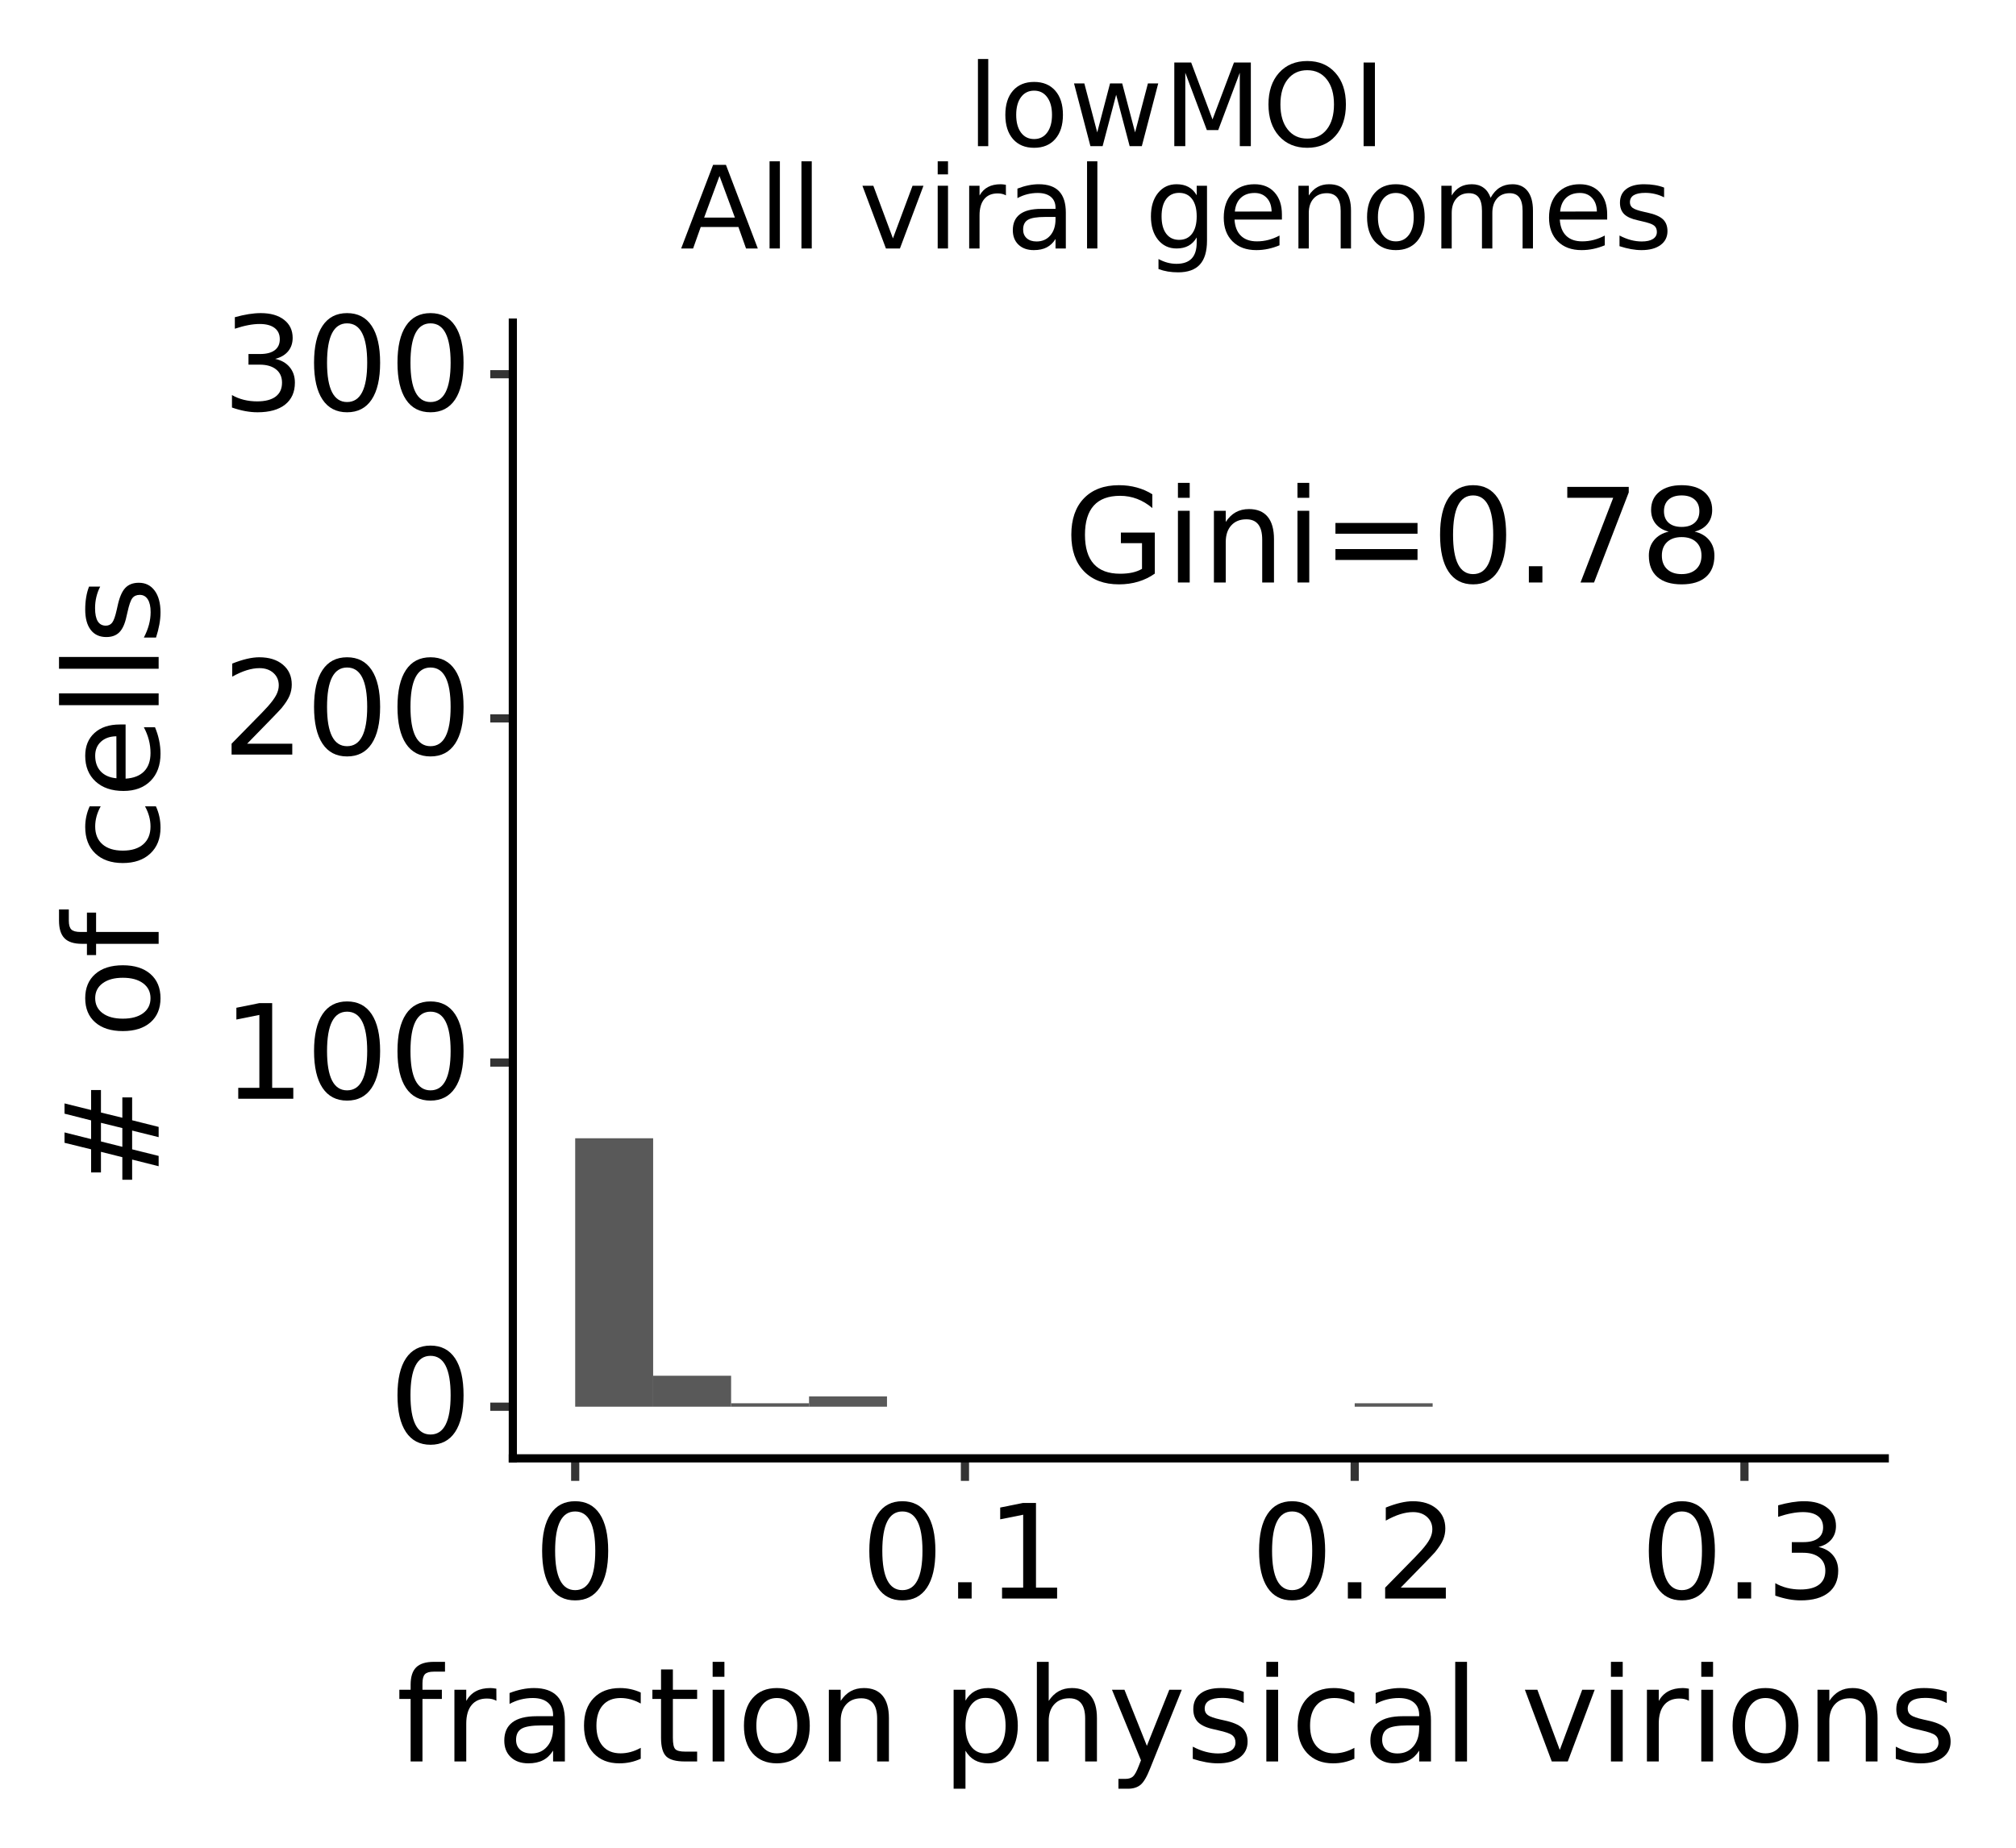
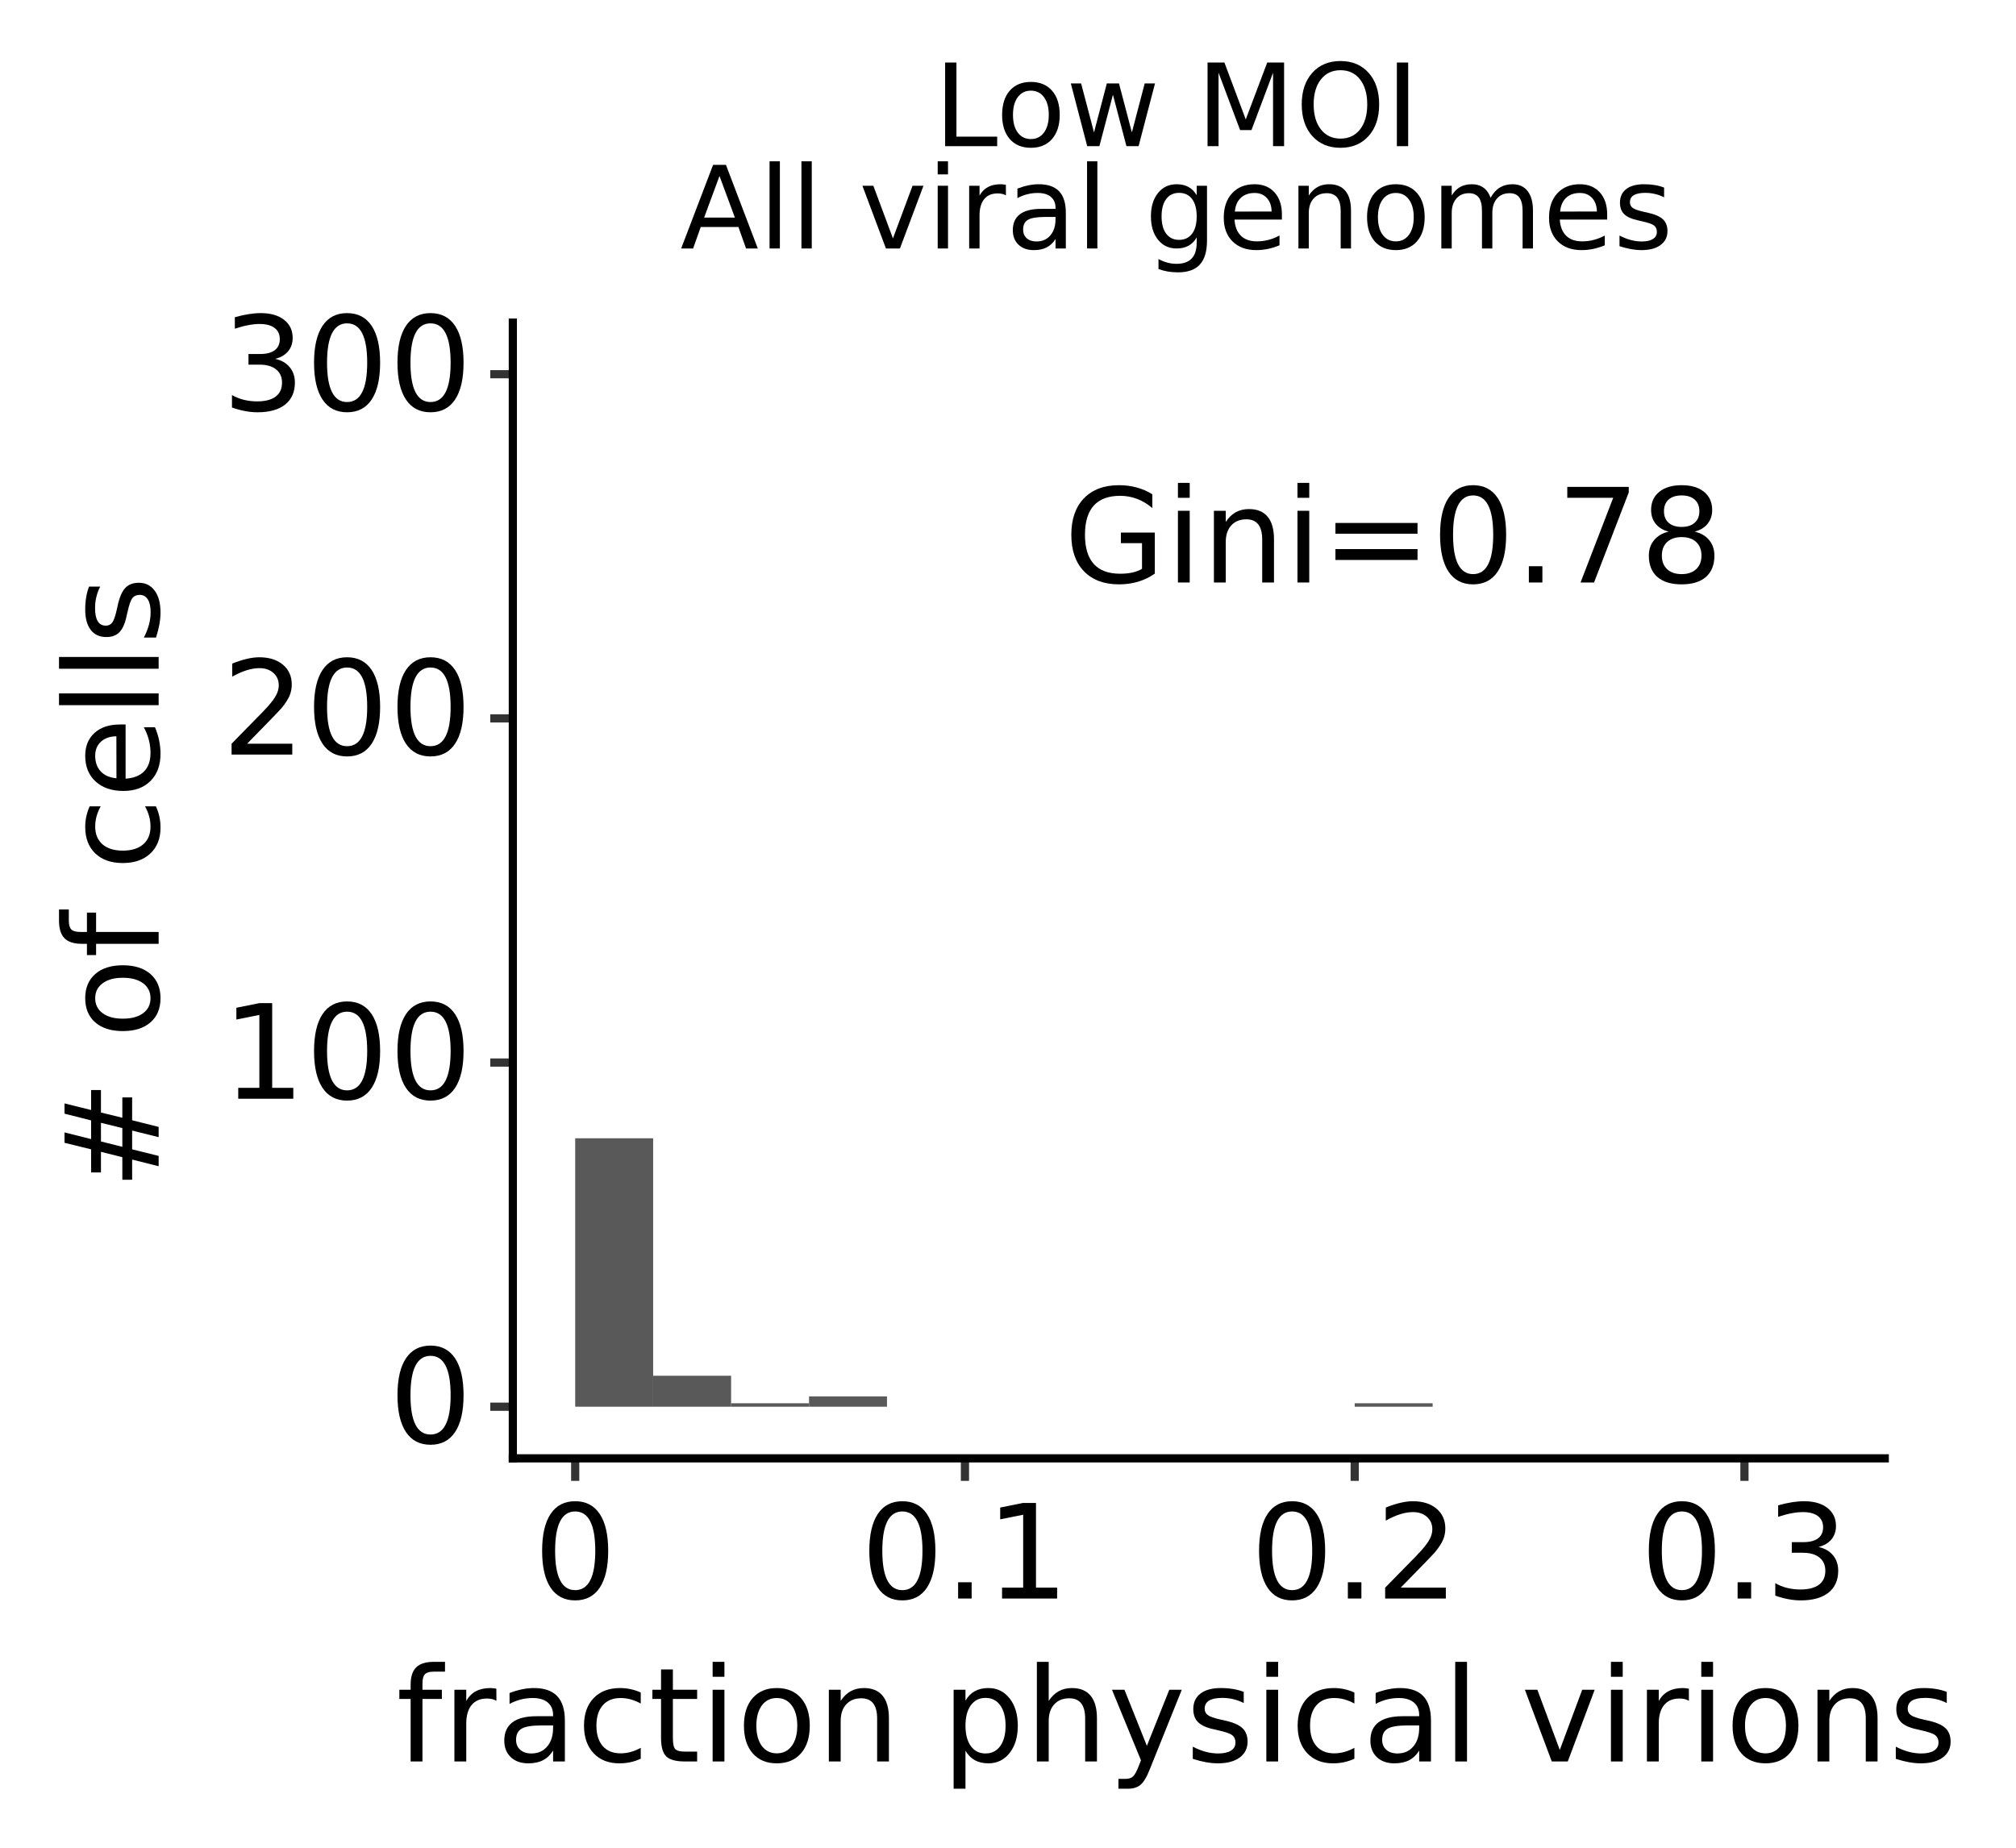
<svg xmlns="http://www.w3.org/2000/svg" xmlns:xlink="http://www.w3.org/1999/xlink" width="245.989pt" height="225.49pt" viewBox="0 0 245.989 225.49" version="1.1">
  <defs>
    <style type="text/css">*{stroke-linejoin: round; stroke-linecap: butt}</style>
  </defs>
  <g id="figure_1">
    <g id="patch_1">
      <path d="M 0 225.49  L 245.989 225.49  L 245.989 0  L 0 0  z " style="fill: #ffffff; stroke: #ffffff; stroke-linejoin: miter" />
    </g>
    <g id="axes_1">
      <g id="patch_2">
        <path d="M 62.575 177.97  L 229.975 177.97  L 229.975 39.37  L 62.575 39.37  z " style="fill: #ffffff" />
      </g>
      <g id="matplotlib.axis_1">
        <g id="xtick_1">
          <g id="line2d_1">
            <path d="M 70.184 177.97  " style="fill: none; stroke: #000000; stroke-width: 1.5" />
            <defs>
-               <path id="m9381274eaf" d="M 0 0  L 0 2.75  " style="stroke: #333333" />
-             </defs>
-             <g>
-               <use xlink:href="#m9381274eaf" x="70.184" y="177.97" style="stroke: #333333" />
+               <path id="ma5003111c4" d="M 0 0  L 0 2.75  " style="stroke: #333333" />
+             </defs>
+             <g>
+               <use xlink:href="#ma5003111c4" x="70.184" y="177.97" style="stroke: #333333" />
            </g>
          </g>
          <g id="text_1">
            <g transform="translate(65.09409 195.0779)scale(0.16 -0.16)">
              <defs>
                <path id="DejaVuSans-30" d="M 2034 4250  Q 1547 4250 1301 3770  Q 1056 3291 1056 2328  Q 1056 1369 1301 889  Q 1547 409 2034 409  Q 2525 409 2770 889  Q 3016 1369 3016 2328  Q 3016 3291 2770 3770  Q 2525 4250 2034 4250  z M 2034 4750  Q 2819 4750 3233 4129  Q 3647 3509 3647 2328  Q 3647 1150 3233 529  Q 2819 -91 2034 -91  Q 1250 -91 836 529  Q 422 1150 422 2328  Q 422 3509 836 4129  Q 1250 4750 2034 4750  z " transform="scale(0.015625)" />
              </defs>
              <use xlink:href="#DejaVuSans-30" />
            </g>
          </g>
        </g>
        <g id="xtick_2">
          <g id="line2d_2">
            <path d="M 117.741 177.97  " style="fill: none; stroke: #000000; stroke-width: 1.5" />
            <g>
-               <use xlink:href="#m9381274eaf" x="117.741" y="177.97" style="stroke: #333333" />
+               <use xlink:href="#ma5003111c4" x="117.741" y="177.97" style="stroke: #333333" />
            </g>
          </g>
          <g id="text_2">
            <g transform="translate(105.0184 195.0779)scale(0.16 -0.16)">
              <defs>
                <path id="DejaVuSans-2e" d="M 684 794  L 1344 794  L 1344 0  L 684 0  L 684 794  z " transform="scale(0.015625)" />
                <path id="DejaVuSans-31" d="M 794 531  L 1825 531  L 1825 4091  L 703 3866  L 703 4441  L 1819 4666  L 2450 4666  L 2450 531  L 3481 531  L 3481 0  L 794 0  L 794 531  z " transform="scale(0.015625)" />
              </defs>
              <use xlink:href="#DejaVuSans-30" />
              <use xlink:href="#DejaVuSans-2e" x="63.623" />
              <use xlink:href="#DejaVuSans-31" x="95.41" />
            </g>
          </g>
        </g>
        <g id="xtick_3">
          <g id="line2d_3">
            <path d="M 165.298 177.97  " style="fill: none; stroke: #000000; stroke-width: 1.5" />
            <g>
-               <use xlink:href="#m9381274eaf" x="165.298" y="177.97" style="stroke: #333333" />
+               <use xlink:href="#ma5003111c4" x="165.298" y="177.97" style="stroke: #333333" />
            </g>
          </g>
          <g id="text_3">
            <g transform="translate(152.5752 195.0779)scale(0.16 -0.16)">
              <defs>
                <path id="DejaVuSans-32" d="M 1228 531  L 3431 531  L 3431 0  L 469 0  L 469 531  Q 828 903 1448 1529  Q 2069 2156 2228 2338  Q 2531 2678 2651 2914  Q 2772 3150 2772 3378  Q 2772 3750 2511 3984  Q 2250 4219 1831 4219  Q 1534 4219 1204 4116  Q 875 4013 500 3803  L 500 4441  Q 881 4594 1212 4672  Q 1544 4750 1819 4750  Q 2544 4750 2975 4387  Q 3406 4025 3406 3419  Q 3406 3131 3298 2873  Q 3191 2616 2906 2266  Q 2828 2175 2409 1742  Q 1991 1309 1228 531  z " transform="scale(0.015625)" />
              </defs>
              <use xlink:href="#DejaVuSans-30" />
              <use xlink:href="#DejaVuSans-2e" x="63.623" />
              <use xlink:href="#DejaVuSans-32" x="95.41" />
            </g>
          </g>
        </g>
        <g id="xtick_4">
          <g id="line2d_4">
            <path d="M 212.855 177.97  " style="fill: none; stroke: #000000; stroke-width: 1.5" />
            <g>
-               <use xlink:href="#m9381274eaf" x="212.855" y="177.97" style="stroke: #333333" />
+               <use xlink:href="#ma5003111c4" x="212.855" y="177.97" style="stroke: #333333" />
            </g>
          </g>
          <g id="text_4">
            <g transform="translate(200.132 195.0779)scale(0.16 -0.16)">
              <defs>
                <path id="DejaVuSans-33" d="M 2597 2516  Q 3050 2419 3304 2112  Q 3559 1806 3559 1356  Q 3559 666 3084 287  Q 2609 -91 1734 -91  Q 1441 -91 1130 -33  Q 819 25 488 141  L 488 750  Q 750 597 1062 519  Q 1375 441 1716 441  Q 2309 441 2620 675  Q 2931 909 2931 1356  Q 2931 1769 2642 2001  Q 2353 2234 1838 2234  L 1294 2234  L 1294 2753  L 1863 2753  Q 2328 2753 2575 2939  Q 2822 3125 2822 3475  Q 2822 3834 2567 4026  Q 2313 4219 1838 4219  Q 1578 4219 1281 4162  Q 984 4106 628 3988  L 628 4550  Q 988 4650 1302 4700  Q 1616 4750 1894 4750  Q 2613 4750 3031 4423  Q 3450 4097 3450 3541  Q 3450 3153 3228 2886  Q 3006 2619 2597 2516  z " transform="scale(0.015625)" />
              </defs>
              <use xlink:href="#DejaVuSans-30" />
              <use xlink:href="#DejaVuSans-2e" x="63.623" />
              <use xlink:href="#DejaVuSans-33" x="95.41" />
            </g>
          </g>
        </g>
        <g id="xtick_5" />
        <g id="xtick_6" />
        <g id="xtick_7" />
        <g id="text_5">
          <g transform="translate(48.36125 214.9629)scale(0.16 -0.16)">
            <defs>
              <path id="DejaVuSans-66" d="M 2375 4863  L 2375 4384  L 1825 4384  Q 1516 4384 1395 4259  Q 1275 4134 1275 3809  L 1275 3500  L 2222 3500  L 2222 3053  L 1275 3053  L 1275 0  L 697 0  L 697 3053  L 147 3053  L 147 3500  L 697 3500  L 697 3744  Q 697 4328 969 4595  Q 1241 4863 1831 4863  L 2375 4863  z " transform="scale(0.015625)" />
              <path id="DejaVuSans-72" d="M 2631 2963  Q 2534 3019 2420 3045  Q 2306 3072 2169 3072  Q 1681 3072 1420 2755  Q 1159 2438 1159 1844  L 1159 0  L 581 0  L 581 3500  L 1159 3500  L 1159 2956  Q 1341 3275 1631 3429  Q 1922 3584 2338 3584  Q 2397 3584 2469 3576  Q 2541 3569 2628 3553  L 2631 2963  z " transform="scale(0.015625)" />
              <path id="DejaVuSans-61" d="M 2194 1759  Q 1497 1759 1228 1600  Q 959 1441 959 1056  Q 959 750 1161 570  Q 1363 391 1709 391  Q 2188 391 2477 730  Q 2766 1069 2766 1631  L 2766 1759  L 2194 1759  z M 3341 1997  L 3341 0  L 2766 0  L 2766 531  Q 2569 213 2275 61  Q 1981 -91 1556 -91  Q 1019 -91 701 211  Q 384 513 384 1019  Q 384 1609 779 1909  Q 1175 2209 1959 2209  L 2766 2209  L 2766 2266  Q 2766 2663 2505 2880  Q 2244 3097 1772 3097  Q 1472 3097 1187 3025  Q 903 2953 641 2809  L 641 3341  Q 956 3463 1253 3523  Q 1550 3584 1831 3584  Q 2591 3584 2966 3190  Q 3341 2797 3341 1997  z " transform="scale(0.015625)" />
              <path id="DejaVuSans-63" d="M 3122 3366  L 3122 2828  Q 2878 2963 2633 3030  Q 2388 3097 2138 3097  Q 1578 3097 1268 2742  Q 959 2388 959 1747  Q 959 1106 1268 751  Q 1578 397 2138 397  Q 2388 397 2633 464  Q 2878 531 3122 666  L 3122 134  Q 2881 22 2623 -34  Q 2366 -91 2075 -91  Q 1284 -91 818 406  Q 353 903 353 1747  Q 353 2603 823 3093  Q 1294 3584 2113 3584  Q 2378 3584 2631 3529  Q 2884 3475 3122 3366  z " transform="scale(0.015625)" />
              <path id="DejaVuSans-74" d="M 1172 4494  L 1172 3500  L 2356 3500  L 2356 3053  L 1172 3053  L 1172 1153  Q 1172 725 1289 603  Q 1406 481 1766 481  L 2356 481  L 2356 0  L 1766 0  Q 1100 0 847 248  Q 594 497 594 1153  L 594 3053  L 172 3053  L 172 3500  L 594 3500  L 594 4494  L 1172 4494  z " transform="scale(0.015625)" />
              <path id="DejaVuSans-69" d="M 603 3500  L 1178 3500  L 1178 0  L 603 0  L 603 3500  z M 603 4863  L 1178 4863  L 1178 4134  L 603 4134  L 603 4863  z " transform="scale(0.015625)" />
              <path id="DejaVuSans-6f" d="M 1959 3097  Q 1497 3097 1228 2736  Q 959 2375 959 1747  Q 959 1119 1226 758  Q 1494 397 1959 397  Q 2419 397 2687 759  Q 2956 1122 2956 1747  Q 2956 2369 2687 2733  Q 2419 3097 1959 3097  z M 1959 3584  Q 2709 3584 3137 3096  Q 3566 2609 3566 1747  Q 3566 888 3137 398  Q 2709 -91 1959 -91  Q 1206 -91 779 398  Q 353 888 353 1747  Q 353 2609 779 3096  Q 1206 3584 1959 3584  z " transform="scale(0.015625)" />
              <path id="DejaVuSans-6e" d="M 3513 2113  L 3513 0  L 2938 0  L 2938 2094  Q 2938 2591 2744 2837  Q 2550 3084 2163 3084  Q 1697 3084 1428 2787  Q 1159 2491 1159 1978  L 1159 0  L 581 0  L 581 3500  L 1159 3500  L 1159 2956  Q 1366 3272 1645 3428  Q 1925 3584 2291 3584  Q 2894 3584 3203 3211  Q 3513 2838 3513 2113  z " transform="scale(0.015625)" />
              <path id="DejaVuSans-20" transform="scale(0.015625)" />
              <path id="DejaVuSans-70" d="M 1159 525  L 1159 -1331  L 581 -1331  L 581 3500  L 1159 3500  L 1159 2969  Q 1341 3281 1617 3432  Q 1894 3584 2278 3584  Q 2916 3584 3314 3078  Q 3713 2572 3713 1747  Q 3713 922 3314 415  Q 2916 -91 2278 -91  Q 1894 -91 1617 61  Q 1341 213 1159 525  z M 3116 1747  Q 3116 2381 2855 2742  Q 2594 3103 2138 3103  Q 1681 3103 1420 2742  Q 1159 2381 1159 1747  Q 1159 1113 1420 752  Q 1681 391 2138 391  Q 2594 391 2855 752  Q 3116 1113 3116 1747  z " transform="scale(0.015625)" />
              <path id="DejaVuSans-68" d="M 3513 2113  L 3513 0  L 2938 0  L 2938 2094  Q 2938 2591 2744 2837  Q 2550 3084 2163 3084  Q 1697 3084 1428 2787  Q 1159 2491 1159 1978  L 1159 0  L 581 0  L 581 4863  L 1159 4863  L 1159 2956  Q 1366 3272 1645 3428  Q 1925 3584 2291 3584  Q 2894 3584 3203 3211  Q 3513 2838 3513 2113  z " transform="scale(0.015625)" />
              <path id="DejaVuSans-79" d="M 2059 -325  Q 1816 -950 1584 -1140  Q 1353 -1331 966 -1331  L 506 -1331  L 506 -850  L 844 -850  Q 1081 -850 1212 -737  Q 1344 -625 1503 -206  L 1606 56  L 191 3500  L 800 3500  L 1894 763  L 2988 3500  L 3597 3500  L 2059 -325  z " transform="scale(0.015625)" />
              <path id="DejaVuSans-73" d="M 2834 3397  L 2834 2853  Q 2591 2978 2328 3040  Q 2066 3103 1784 3103  Q 1356 3103 1142 2972  Q 928 2841 928 2578  Q 928 2378 1081 2264  Q 1234 2150 1697 2047  L 1894 2003  Q 2506 1872 2764 1633  Q 3022 1394 3022 966  Q 3022 478 2636 193  Q 2250 -91 1575 -91  Q 1294 -91 989 -36  Q 684 19 347 128  L 347 722  Q 666 556 975 473  Q 1284 391 1588 391  Q 1994 391 2212 530  Q 2431 669 2431 922  Q 2431 1156 2273 1281  Q 2116 1406 1581 1522  L 1381 1569  Q 847 1681 609 1914  Q 372 2147 372 2553  Q 372 3047 722 3315  Q 1072 3584 1716 3584  Q 2034 3584 2315 3537  Q 2597 3491 2834 3397  z " transform="scale(0.015625)" />
              <path id="DejaVuSans-6c" d="M 603 4863  L 1178 4863  L 1178 0  L 603 0  L 603 4863  z " transform="scale(0.015625)" />
              <path id="DejaVuSans-76" d="M 191 3500  L 800 3500  L 1894 563  L 2988 3500  L 3597 3500  L 2284 0  L 1503 0  L 191 3500  z " transform="scale(0.015625)" />
            </defs>
            <use xlink:href="#DejaVuSans-66" />
            <use xlink:href="#DejaVuSans-72" x="35.205" />
            <use xlink:href="#DejaVuSans-61" x="76.318" />
            <use xlink:href="#DejaVuSans-63" x="137.598" />
            <use xlink:href="#DejaVuSans-74" x="192.578" />
            <use xlink:href="#DejaVuSans-69" x="231.787" />
            <use xlink:href="#DejaVuSans-6f" x="259.57" />
            <use xlink:href="#DejaVuSans-6e" x="320.752" />
            <use xlink:href="#DejaVuSans-20" x="384.131" />
            <use xlink:href="#DejaVuSans-70" x="415.918" />
            <use xlink:href="#DejaVuSans-68" x="479.395" />
            <use xlink:href="#DejaVuSans-79" x="542.773" />
            <use xlink:href="#DejaVuSans-73" x="601.953" />
            <use xlink:href="#DejaVuSans-69" x="654.053" />
            <use xlink:href="#DejaVuSans-63" x="681.836" />
            <use xlink:href="#DejaVuSans-61" x="736.816" />
            <use xlink:href="#DejaVuSans-6c" x="798.096" />
            <use xlink:href="#DejaVuSans-20" x="825.879" />
            <use xlink:href="#DejaVuSans-76" x="857.666" />
            <use xlink:href="#DejaVuSans-69" x="916.846" />
            <use xlink:href="#DejaVuSans-72" x="944.629" />
            <use xlink:href="#DejaVuSans-69" x="985.742" />
            <use xlink:href="#DejaVuSans-6f" x="1013.525" />
            <use xlink:href="#DejaVuSans-6e" x="1074.707" />
            <use xlink:href="#DejaVuSans-73" x="1138.086" />
          </g>
        </g>
      </g>
      <g id="matplotlib.axis_2">
        <g id="ytick_1">
          <g id="line2d_5">
            <path d="M 62.575 171.67  " style="fill: none; stroke: #000000; stroke-width: 1.5" />
            <defs>
-               <path id="mc2d762bc2c" d="M 0 0  L -2.75 0  " style="stroke: #333333" />
-             </defs>
-             <g>
-               <use xlink:href="#mc2d762bc2c" x="62.575" y="171.67" style="stroke: #333333" />
+               <path id="meb0176385b" d="M 0 0  L -2.75 0  " style="stroke: #333333" />
+             </defs>
+             <g>
+               <use xlink:href="#meb0176385b" x="62.575" y="171.67" style="stroke: #333333" />
            </g>
          </g>
          <g id="text_6">
            <g transform="translate(47.445 176.0854)scale(0.16 -0.16)">
              <use xlink:href="#DejaVuSans-30" />
            </g>
          </g>
        </g>
        <g id="ytick_2">
          <g id="line2d_6">
            <path d="M 62.575 129.67  " style="fill: none; stroke: #000000; stroke-width: 1.5" />
            <g>
-               <use xlink:href="#mc2d762bc2c" x="62.575" y="129.67" style="stroke: #333333" />
+               <use xlink:href="#meb0176385b" x="62.575" y="129.67" style="stroke: #333333" />
            </g>
          </g>
          <g id="text_7">
            <g transform="translate(27.085 134.0854)scale(0.16 -0.16)">
              <use xlink:href="#DejaVuSans-31" />
              <use xlink:href="#DejaVuSans-30" x="63.623" />
              <use xlink:href="#DejaVuSans-30" x="127.246" />
            </g>
          </g>
        </g>
        <g id="ytick_3">
          <g id="line2d_7">
            <path d="M 62.575 87.67  " style="fill: none; stroke: #000000; stroke-width: 1.5" />
            <g>
-               <use xlink:href="#mc2d762bc2c" x="62.575" y="87.67" style="stroke: #333333" />
+               <use xlink:href="#meb0176385b" x="62.575" y="87.67" style="stroke: #333333" />
            </g>
          </g>
          <g id="text_8">
            <g transform="translate(27.085 92.08541)scale(0.16 -0.16)">
              <use xlink:href="#DejaVuSans-32" />
              <use xlink:href="#DejaVuSans-30" x="63.623" />
              <use xlink:href="#DejaVuSans-30" x="127.246" />
            </g>
          </g>
        </g>
        <g id="ytick_4">
          <g id="line2d_8">
            <path d="M 62.575 45.67  " style="fill: none; stroke: #000000; stroke-width: 1.5" />
            <g>
-               <use xlink:href="#mc2d762bc2c" x="62.575" y="45.67" style="stroke: #333333" />
+               <use xlink:href="#meb0176385b" x="62.575" y="45.67" style="stroke: #333333" />
            </g>
          </g>
          <g id="text_9">
            <g transform="translate(27.085 50.08541)scale(0.16 -0.16)">
              <use xlink:href="#DejaVuSans-33" />
              <use xlink:href="#DejaVuSans-30" x="63.623" />
              <use xlink:href="#DejaVuSans-30" x="127.246" />
            </g>
          </g>
        </g>
        <g id="ytick_5" />
        <g id="ytick_6" />
        <g id="ytick_7" />
        <g id="text_10">
          <g transform="translate(19.3575 145.2042)rotate(-90)scale(0.16 -0.16)">
            <defs>
              <path id="DejaVuSans-23" d="M 3272 2816  L 2363 2816  L 2100 1772  L 3016 1772  L 3272 2816  z M 2803 4594  L 2478 3297  L 3391 3297  L 3719 4594  L 4219 4594  L 3897 3297  L 4872 3297  L 4872 2816  L 3775 2816  L 3519 1772  L 4513 1772  L 4513 1294  L 3397 1294  L 3072 0  L 2572 0  L 2894 1294  L 1978 1294  L 1656 0  L 1153 0  L 1478 1294  L 494 1294  L 494 1772  L 1594 1772  L 1856 2816  L 850 2816  L 850 3297  L 1978 3297  L 2297 4594  L 2803 4594  z " transform="scale(0.015625)" />
              <path id="DejaVuSans-65" d="M 3597 1894  L 3597 1613  L 953 1613  Q 991 1019 1311 708  Q 1631 397 2203 397  Q 2534 397 2845 478  Q 3156 559 3463 722  L 3463 178  Q 3153 47 2828 -22  Q 2503 -91 2169 -91  Q 1331 -91 842 396  Q 353 884 353 1716  Q 353 2575 817 3079  Q 1281 3584 2069 3584  Q 2775 3584 3186 3129  Q 3597 2675 3597 1894  z M 3022 2063  Q 3016 2534 2758 2815  Q 2500 3097 2075 3097  Q 1594 3097 1305 2825  Q 1016 2553 972 2059  L 3022 2063  z " transform="scale(0.015625)" />
            </defs>
            <use xlink:href="#DejaVuSans-23" />
            <use xlink:href="#DejaVuSans-20" x="83.789" />
            <use xlink:href="#DejaVuSans-6f" x="115.576" />
            <use xlink:href="#DejaVuSans-66" x="176.758" />
            <use xlink:href="#DejaVuSans-20" x="211.963" />
            <use xlink:href="#DejaVuSans-63" x="243.75" />
            <use xlink:href="#DejaVuSans-65" x="298.73" />
            <use xlink:href="#DejaVuSans-6c" x="360.254" />
            <use xlink:href="#DejaVuSans-6c" x="388.037" />
            <use xlink:href="#DejaVuSans-73" x="415.82" />
          </g>
        </g>
      </g>
      <g id="PolyCollection_1">
-         <path d="M 70.184 171.67  L 70.184 138.91  L 79.695 138.91  L 79.695 171.67  z " clip-path="url(#pb3e5ffec97)" style="fill: #595959" />
-         <path d="M 79.695 171.67  L 79.695 167.89  L 89.207 167.89  L 89.207 171.67  z " clip-path="url(#pb3e5ffec97)" style="fill: #595959" />
-         <path d="M 89.207 171.67  L 89.207 171.25  L 98.718 171.25  L 98.718 171.67  z " clip-path="url(#pb3e5ffec97)" style="fill: #595959" />
-         <path d="M 98.718 171.67  L 98.718 170.41  L 108.23 170.41  L 108.23 171.67  z " clip-path="url(#pb3e5ffec97)" style="fill: #595959" />
-         <path d="M 108.23 171.67  L 108.23 171.67  L 117.741 171.67  L 117.741 171.67  z " clip-path="url(#pb3e5ffec97)" style="fill: #595959" />
-         <path d="M 117.741 171.67  L 117.741 171.67  L 127.252 171.67  L 127.252 171.67  z " clip-path="url(#pb3e5ffec97)" style="fill: #595959" />
-         <path d="M 127.252 171.67  L 127.252 171.67  L 136.764 171.67  L 136.764 171.67  z " clip-path="url(#pb3e5ffec97)" style="fill: #595959" />
-         <path d="M 136.764 171.67  L 136.764 171.67  L 146.275 171.67  L 146.275 171.67  z " clip-path="url(#pb3e5ffec97)" style="fill: #595959" />
-         <path d="M 146.275 171.67  L 146.275 171.67  L 155.786 171.67  L 155.786 171.67  z " clip-path="url(#pb3e5ffec97)" style="fill: #595959" />
-         <path d="M 155.786 171.67  L 155.786 171.67  L 165.298 171.67  L 165.298 171.67  z " clip-path="url(#pb3e5ffec97)" style="fill: #595959" />
-         <path d="M 165.298 171.67  L 165.298 171.25  L 174.809 171.25  L 174.809 171.67  z " clip-path="url(#pb3e5ffec97)" style="fill: #595959" />
-         <path d="M 174.809 171.67  L 174.809 171.67  L 184.32 171.67  L 184.32 171.67  z " clip-path="url(#pb3e5ffec97)" style="fill: #595959" />
-         <path d="M 184.32 171.67  L 184.32 171.67  L 193.832 171.67  L 193.832 171.67  z " clip-path="url(#pb3e5ffec97)" style="fill: #595959" />
-         <path d="M 193.832 171.67  L 193.832 171.67  L 203.343 171.67  L 203.343 171.67  z " clip-path="url(#pb3e5ffec97)" style="fill: #595959" />
-         <path d="M 203.343 171.67  L 203.343 171.67  L 212.855 171.67  L 212.855 171.67  z " clip-path="url(#pb3e5ffec97)" style="fill: #595959" />
-         <path d="M 212.855 171.67  L 212.855 171.67  L 222.366 171.67  L 222.366 171.67  z " clip-path="url(#pb3e5ffec97)" style="fill: #595959" />
+         <path d="M 70.184 171.67  L 70.184 138.91  L 79.695 138.91  L 79.695 171.67  z " clip-path="url(#pc3ecc86ed8)" style="fill: #595959" />
+         <path d="M 79.695 171.67  L 79.695 167.89  L 89.207 167.89  L 89.207 171.67  z " clip-path="url(#pc3ecc86ed8)" style="fill: #595959" />
+         <path d="M 89.207 171.67  L 89.207 171.25  L 98.718 171.25  L 98.718 171.67  z " clip-path="url(#pc3ecc86ed8)" style="fill: #595959" />
+         <path d="M 98.718 171.67  L 98.718 170.41  L 108.23 170.41  L 108.23 171.67  z " clip-path="url(#pc3ecc86ed8)" style="fill: #595959" />
+         <path d="M 108.23 171.67  L 108.23 171.67  L 117.741 171.67  L 117.741 171.67  z " clip-path="url(#pc3ecc86ed8)" style="fill: #595959" />
+         <path d="M 117.741 171.67  L 117.741 171.67  L 127.252 171.67  L 127.252 171.67  z " clip-path="url(#pc3ecc86ed8)" style="fill: #595959" />
+         <path d="M 127.252 171.67  L 127.252 171.67  L 136.764 171.67  L 136.764 171.67  z " clip-path="url(#pc3ecc86ed8)" style="fill: #595959" />
+         <path d="M 136.764 171.67  L 136.764 171.67  L 146.275 171.67  L 146.275 171.67  z " clip-path="url(#pc3ecc86ed8)" style="fill: #595959" />
+         <path d="M 146.275 171.67  L 146.275 171.67  L 155.786 171.67  L 155.786 171.67  z " clip-path="url(#pc3ecc86ed8)" style="fill: #595959" />
+         <path d="M 155.786 171.67  L 155.786 171.67  L 165.298 171.67  L 165.298 171.67  z " clip-path="url(#pc3ecc86ed8)" style="fill: #595959" />
+         <path d="M 165.298 171.67  L 165.298 171.25  L 174.809 171.25  L 174.809 171.67  z " clip-path="url(#pc3ecc86ed8)" style="fill: #595959" />
+         <path d="M 174.809 171.67  L 174.809 171.67  L 184.32 171.67  L 184.32 171.67  z " clip-path="url(#pc3ecc86ed8)" style="fill: #595959" />
+         <path d="M 184.32 171.67  L 184.32 171.67  L 193.832 171.67  L 193.832 171.67  z " clip-path="url(#pc3ecc86ed8)" style="fill: #595959" />
+         <path d="M 193.832 171.67  L 193.832 171.67  L 203.343 171.67  L 203.343 171.67  z " clip-path="url(#pc3ecc86ed8)" style="fill: #595959" />
+         <path d="M 203.343 171.67  L 203.343 171.67  L 212.855 171.67  L 212.855 171.67  z " clip-path="url(#pc3ecc86ed8)" style="fill: #595959" />
+         <path d="M 212.855 171.67  L 212.855 171.67  L 222.366 171.67  L 222.366 171.67  z " clip-path="url(#pc3ecc86ed8)" style="fill: #595959" />
      </g>
      <g id="text_11">
-         <g clip-path="url(#pb3e5ffec97)">
+         <g clip-path="url(#pc3ecc86ed8)">
          <g transform="translate(129.8234 71.08541)scale(0.16 -0.16)">
            <defs>
              <path id="DejaVuSans-47" d="M 3809 666  L 3809 1919  L 2778 1919  L 2778 2438  L 4434 2438  L 4434 434  Q 4069 175 3628 42  Q 3188 -91 2688 -91  Q 1594 -91 976 548  Q 359 1188 359 2328  Q 359 3472 976 4111  Q 1594 4750 2688 4750  Q 3144 4750 3555 4637  Q 3966 4525 4313 4306  L 4313 3634  Q 3963 3931 3569 4081  Q 3175 4231 2741 4231  Q 1884 4231 1454 3753  Q 1025 3275 1025 2328  Q 1025 1384 1454 906  Q 1884 428 2741 428  Q 3075 428 3337 486  Q 3600 544 3809 666  z " transform="scale(0.015625)" />
              <path id="DejaVuSans-3d" d="M 678 2906  L 4684 2906  L 4684 2381  L 678 2381  L 678 2906  z M 678 1631  L 4684 1631  L 4684 1100  L 678 1100  L 678 1631  z " transform="scale(0.015625)" />
              <path id="DejaVuSans-37" d="M 525 4666  L 3525 4666  L 3525 4397  L 1831 0  L 1172 0  L 2766 4134  L 525 4134  L 525 4666  z " transform="scale(0.015625)" />
              <path id="DejaVuSans-38" d="M 2034 2216  Q 1584 2216 1326 1975  Q 1069 1734 1069 1313  Q 1069 891 1326 650  Q 1584 409 2034 409  Q 2484 409 2743 651  Q 3003 894 3003 1313  Q 3003 1734 2745 1975  Q 2488 2216 2034 2216  z M 1403 2484  Q 997 2584 770 2862  Q 544 3141 544 3541  Q 544 4100 942 4425  Q 1341 4750 2034 4750  Q 2731 4750 3128 4425  Q 3525 4100 3525 3541  Q 3525 3141 3298 2862  Q 3072 2584 2669 2484  Q 3125 2378 3379 2068  Q 3634 1759 3634 1313  Q 3634 634 3220 271  Q 2806 -91 2034 -91  Q 1263 -91 848 271  Q 434 634 434 1313  Q 434 1759 690 2068  Q 947 2378 1403 2484  z M 1172 3481  Q 1172 3119 1398 2916  Q 1625 2713 2034 2713  Q 2441 2713 2670 2916  Q 2900 3119 2900 3481  Q 2900 3844 2670 4047  Q 2441 4250 2034 4250  Q 1625 4250 1398 4047  Q 1172 3844 1172 3481  z " transform="scale(0.015625)" />
            </defs>
            <use xlink:href="#DejaVuSans-47" />
            <use xlink:href="#DejaVuSans-69" x="77.49" />
            <use xlink:href="#DejaVuSans-6e" x="105.273" />
            <use xlink:href="#DejaVuSans-69" x="168.652" />
            <use xlink:href="#DejaVuSans-3d" x="196.436" />
            <use xlink:href="#DejaVuSans-30" x="280.225" />
            <use xlink:href="#DejaVuSans-2e" x="343.848" />
            <use xlink:href="#DejaVuSans-37" x="375.635" />
            <use xlink:href="#DejaVuSans-38" x="439.258" />
          </g>
        </g>
      </g>
      <g id="patch_3">
        <path d="M 62.575 177.97  L 62.575 39.37  " style="fill: none; stroke: #000000; stroke-linejoin: miter; stroke-linecap: square" />
      </g>
      <g id="patch_4">
        <path d="M 62.575 177.97  L 229.975 177.97  " style="fill: none; stroke: #000000; stroke-linejoin: miter; stroke-linecap: square" />
      </g>
    </g>
    <g id="text_12">
-       <g transform="translate(118.0075 17.83781)scale(0.14 -0.14)">
+       <g transform="translate(113.9497 17.83781)scale(0.14 -0.14)">
        <defs>
+           <path id="DejaVuSans-4c" d="M 628 4666  L 1259 4666  L 1259 531  L 3531 531  L 3531 0  L 628 0  L 628 4666  z " transform="scale(0.015625)" />
          <path id="DejaVuSans-77" d="M 269 3500  L 844 3500  L 1563 769  L 2278 3500  L 2956 3500  L 3675 769  L 4391 3500  L 4966 3500  L 4050 0  L 3372 0  L 2619 2869  L 1863 0  L 1184 0  L 269 3500  z " transform="scale(0.015625)" />
          <path id="DejaVuSans-4d" d="M 628 4666  L 1569 4666  L 2759 1491  L 3956 4666  L 4897 4666  L 4897 0  L 4281 0  L 4281 4097  L 3078 897  L 2444 897  L 1241 4097  L 1241 0  L 628 0  L 628 4666  z " transform="scale(0.015625)" />
          <path id="DejaVuSans-4f" d="M 2522 4238  Q 1834 4238 1429 3725  Q 1025 3213 1025 2328  Q 1025 1447 1429 934  Q 1834 422 2522 422  Q 3209 422 3611 934  Q 4013 1447 4013 2328  Q 4013 3213 3611 3725  Q 3209 4238 2522 4238  z M 2522 4750  Q 3503 4750 4090 4092  Q 4678 3434 4678 2328  Q 4678 1225 4090 567  Q 3503 -91 2522 -91  Q 1538 -91 948 565  Q 359 1222 359 2328  Q 359 3434 948 4092  Q 1538 4750 2522 4750  z " transform="scale(0.015625)" />
          <path id="DejaVuSans-49" d="M 628 4666  L 1259 4666  L 1259 0  L 628 0  L 628 4666  z " transform="scale(0.015625)" />
        </defs>
-         <use xlink:href="#DejaVuSans-6c" />
-         <use xlink:href="#DejaVuSans-6f" x="27.783" />
-         <use xlink:href="#DejaVuSans-77" x="88.965" />
-         <use xlink:href="#DejaVuSans-4d" x="170.752" />
-         <use xlink:href="#DejaVuSans-4f" x="257.031" />
-         <use xlink:href="#DejaVuSans-49" x="335.742" />
+         <use xlink:href="#DejaVuSans-4c" />
+         <use xlink:href="#DejaVuSans-6f" x="53.963" />
+         <use xlink:href="#DejaVuSans-77" x="115.145" />
+         <use xlink:href="#DejaVuSans-20" x="196.932" />
+         <use xlink:href="#DejaVuSans-4d" x="228.719" />
+         <use xlink:href="#DejaVuSans-4f" x="314.998" />
+         <use xlink:href="#DejaVuSans-49" x="393.709" />
      </g>
      <g transform="translate(83.00531 30.32341)scale(0.14 -0.14)">
        <defs>
          <path id="DejaVuSans-41" d="M 2188 4044  L 1331 1722  L 3047 1722  L 2188 4044  z M 1831 4666  L 2547 4666  L 4325 0  L 3669 0  L 3244 1197  L 1141 1197  L 716 0  L 50 0  L 1831 4666  z " transform="scale(0.015625)" />
          <path id="DejaVuSans-67" d="M 2906 1791  Q 2906 2416 2648 2759  Q 2391 3103 1925 3103  Q 1463 3103 1205 2759  Q 947 2416 947 1791  Q 947 1169 1205 825  Q 1463 481 1925 481  Q 2391 481 2648 825  Q 2906 1169 2906 1791  z M 3481 434  Q 3481 -459 3084 -895  Q 2688 -1331 1869 -1331  Q 1566 -1331 1297 -1286  Q 1028 -1241 775 -1147  L 775 -588  Q 1028 -725 1275 -790  Q 1522 -856 1778 -856  Q 2344 -856 2625 -561  Q 2906 -266 2906 331  L 2906 616  Q 2728 306 2450 153  Q 2172 0 1784 0  Q 1141 0 747 490  Q 353 981 353 1791  Q 353 2603 747 3093  Q 1141 3584 1784 3584  Q 2172 3584 2450 3431  Q 2728 3278 2906 2969  L 2906 3500  L 3481 3500  L 3481 434  z " transform="scale(0.015625)" />
          <path id="DejaVuSans-6d" d="M 3328 2828  Q 3544 3216 3844 3400  Q 4144 3584 4550 3584  Q 5097 3584 5394 3201  Q 5691 2819 5691 2113  L 5691 0  L 5113 0  L 5113 2094  Q 5113 2597 4934 2840  Q 4756 3084 4391 3084  Q 3944 3084 3684 2787  Q 3425 2491 3425 1978  L 3425 0  L 2847 0  L 2847 2094  Q 2847 2600 2669 2842  Q 2491 3084 2119 3084  Q 1678 3084 1418 2786  Q 1159 2488 1159 1978  L 1159 0  L 581 0  L 581 3500  L 1159 3500  L 1159 2956  Q 1356 3278 1631 3431  Q 1906 3584 2284 3584  Q 2666 3584 2933 3390  Q 3200 3197 3328 2828  z " transform="scale(0.015625)" />
        </defs>
        <use xlink:href="#DejaVuSans-41" />
        <use xlink:href="#DejaVuSans-6c" x="68.408" />
        <use xlink:href="#DejaVuSans-6c" x="96.191" />
        <use xlink:href="#DejaVuSans-20" x="123.975" />
        <use xlink:href="#DejaVuSans-76" x="155.762" />
        <use xlink:href="#DejaVuSans-69" x="214.941" />
        <use xlink:href="#DejaVuSans-72" x="242.725" />
        <use xlink:href="#DejaVuSans-61" x="283.838" />
        <use xlink:href="#DejaVuSans-6c" x="345.117" />
        <use xlink:href="#DejaVuSans-20" x="372.9" />
        <use xlink:href="#DejaVuSans-67" x="404.688" />
        <use xlink:href="#DejaVuSans-65" x="468.164" />
        <use xlink:href="#DejaVuSans-6e" x="529.688" />
        <use xlink:href="#DejaVuSans-6f" x="593.066" />
        <use xlink:href="#DejaVuSans-6d" x="654.248" />
        <use xlink:href="#DejaVuSans-65" x="751.66" />
        <use xlink:href="#DejaVuSans-73" x="813.184" />
      </g>
    </g>
  </g>
  <defs>
-     <clipPath id="pb3e5ffec97">
+     <clipPath id="pc3ecc86ed8">
      <rect x="62.575" y="39.37" width="167.4" height="138.6" />
    </clipPath>
  </defs>
</svg>
